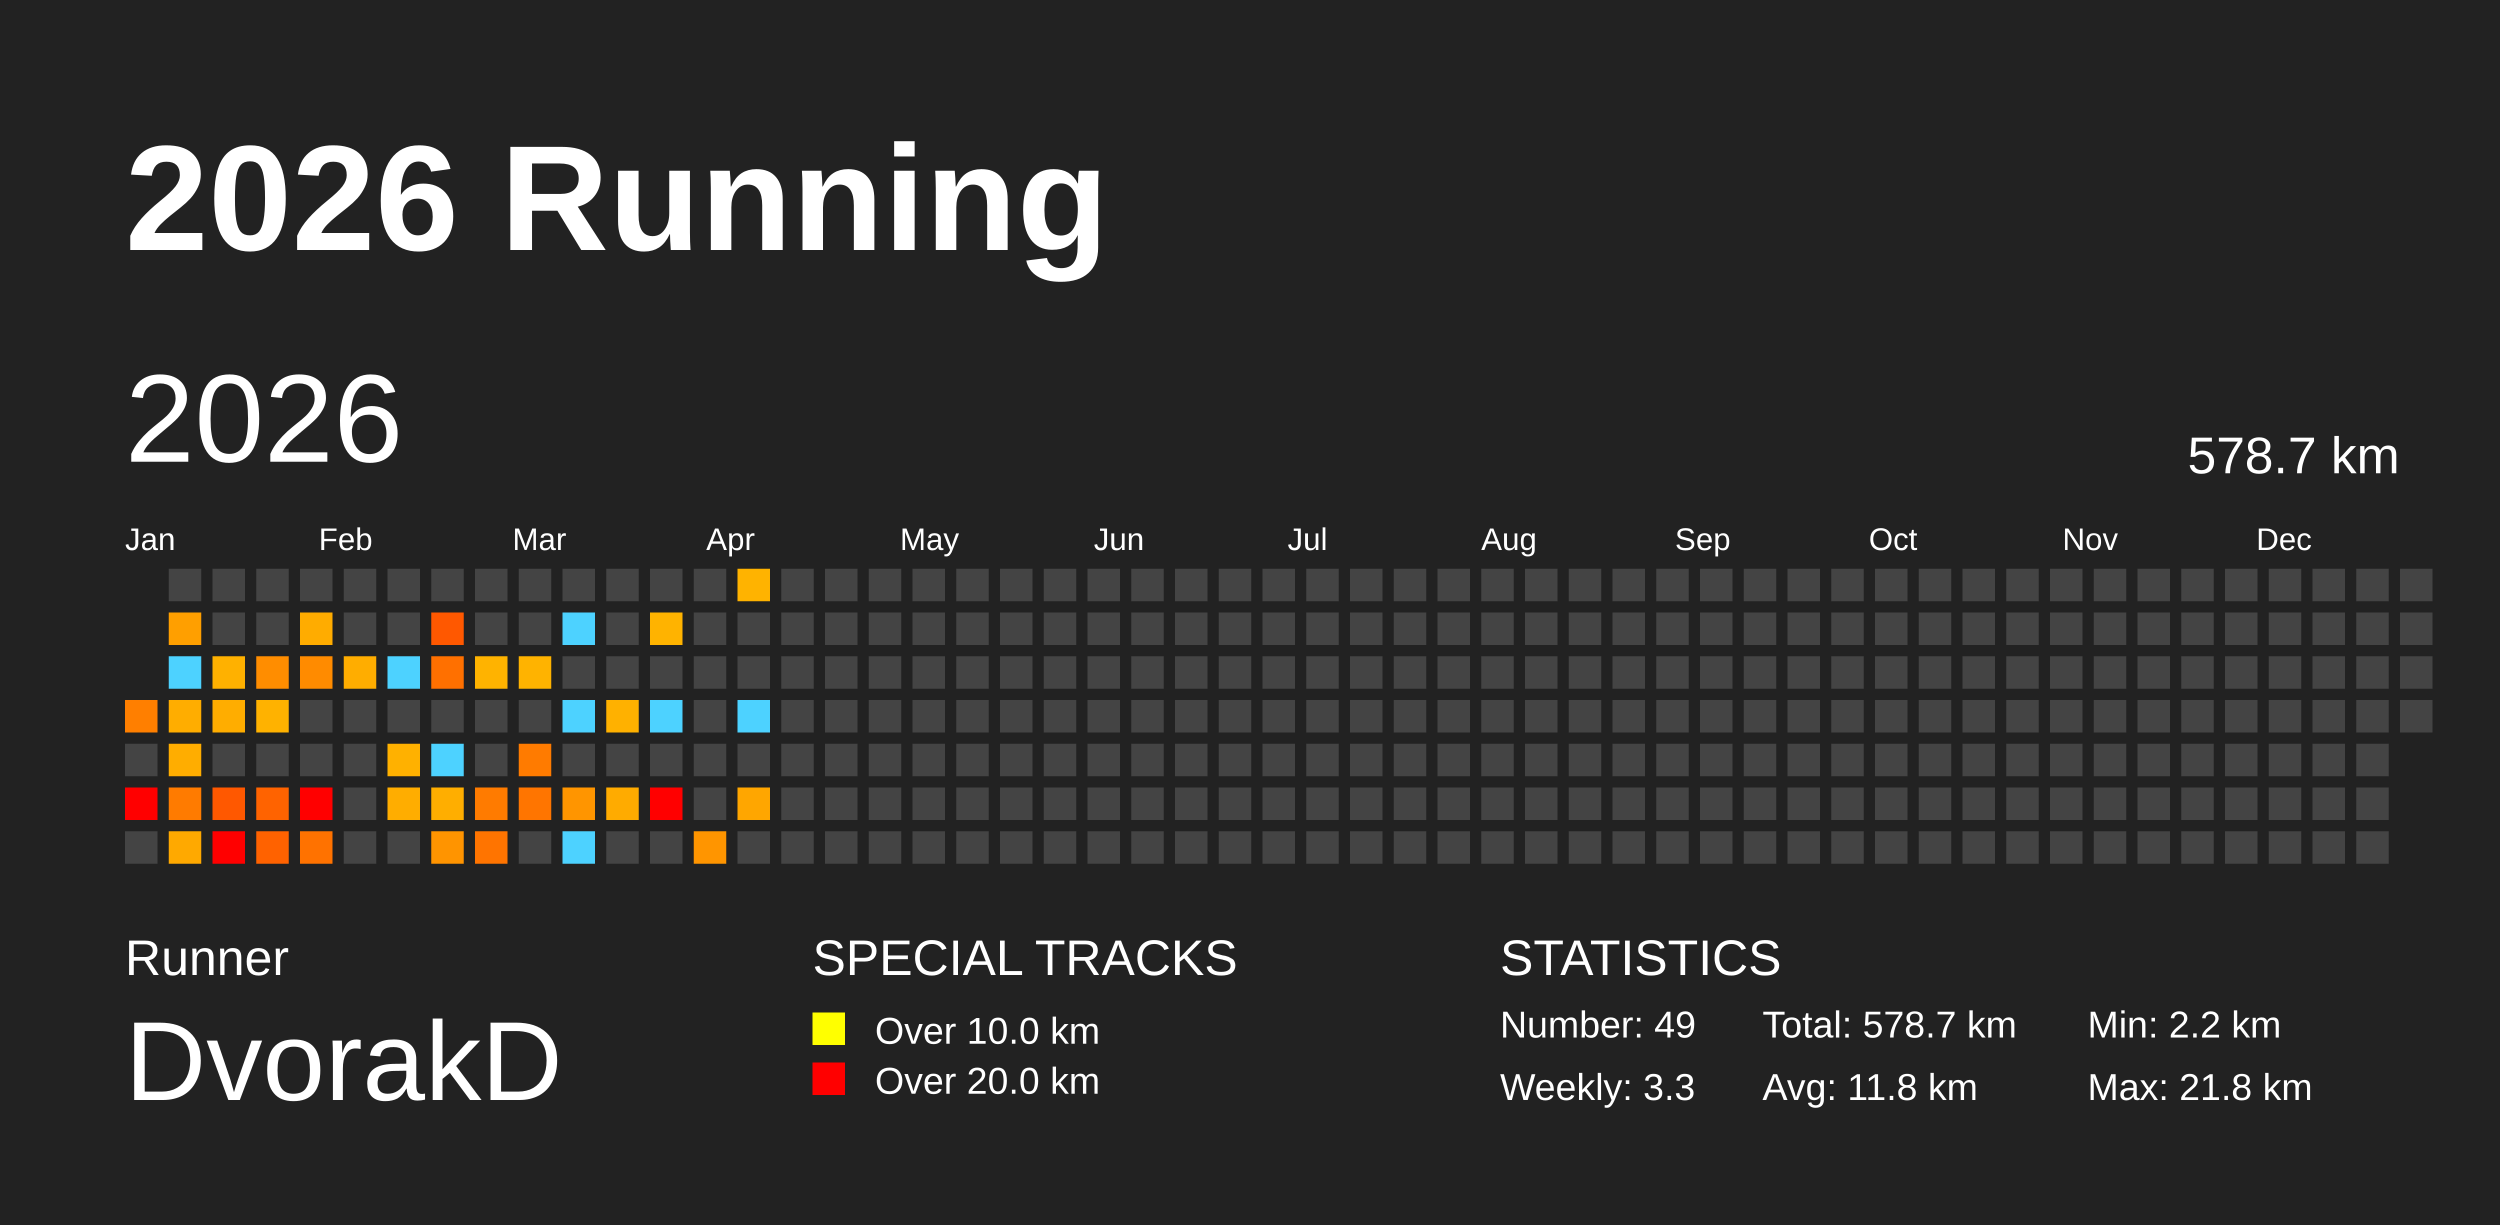
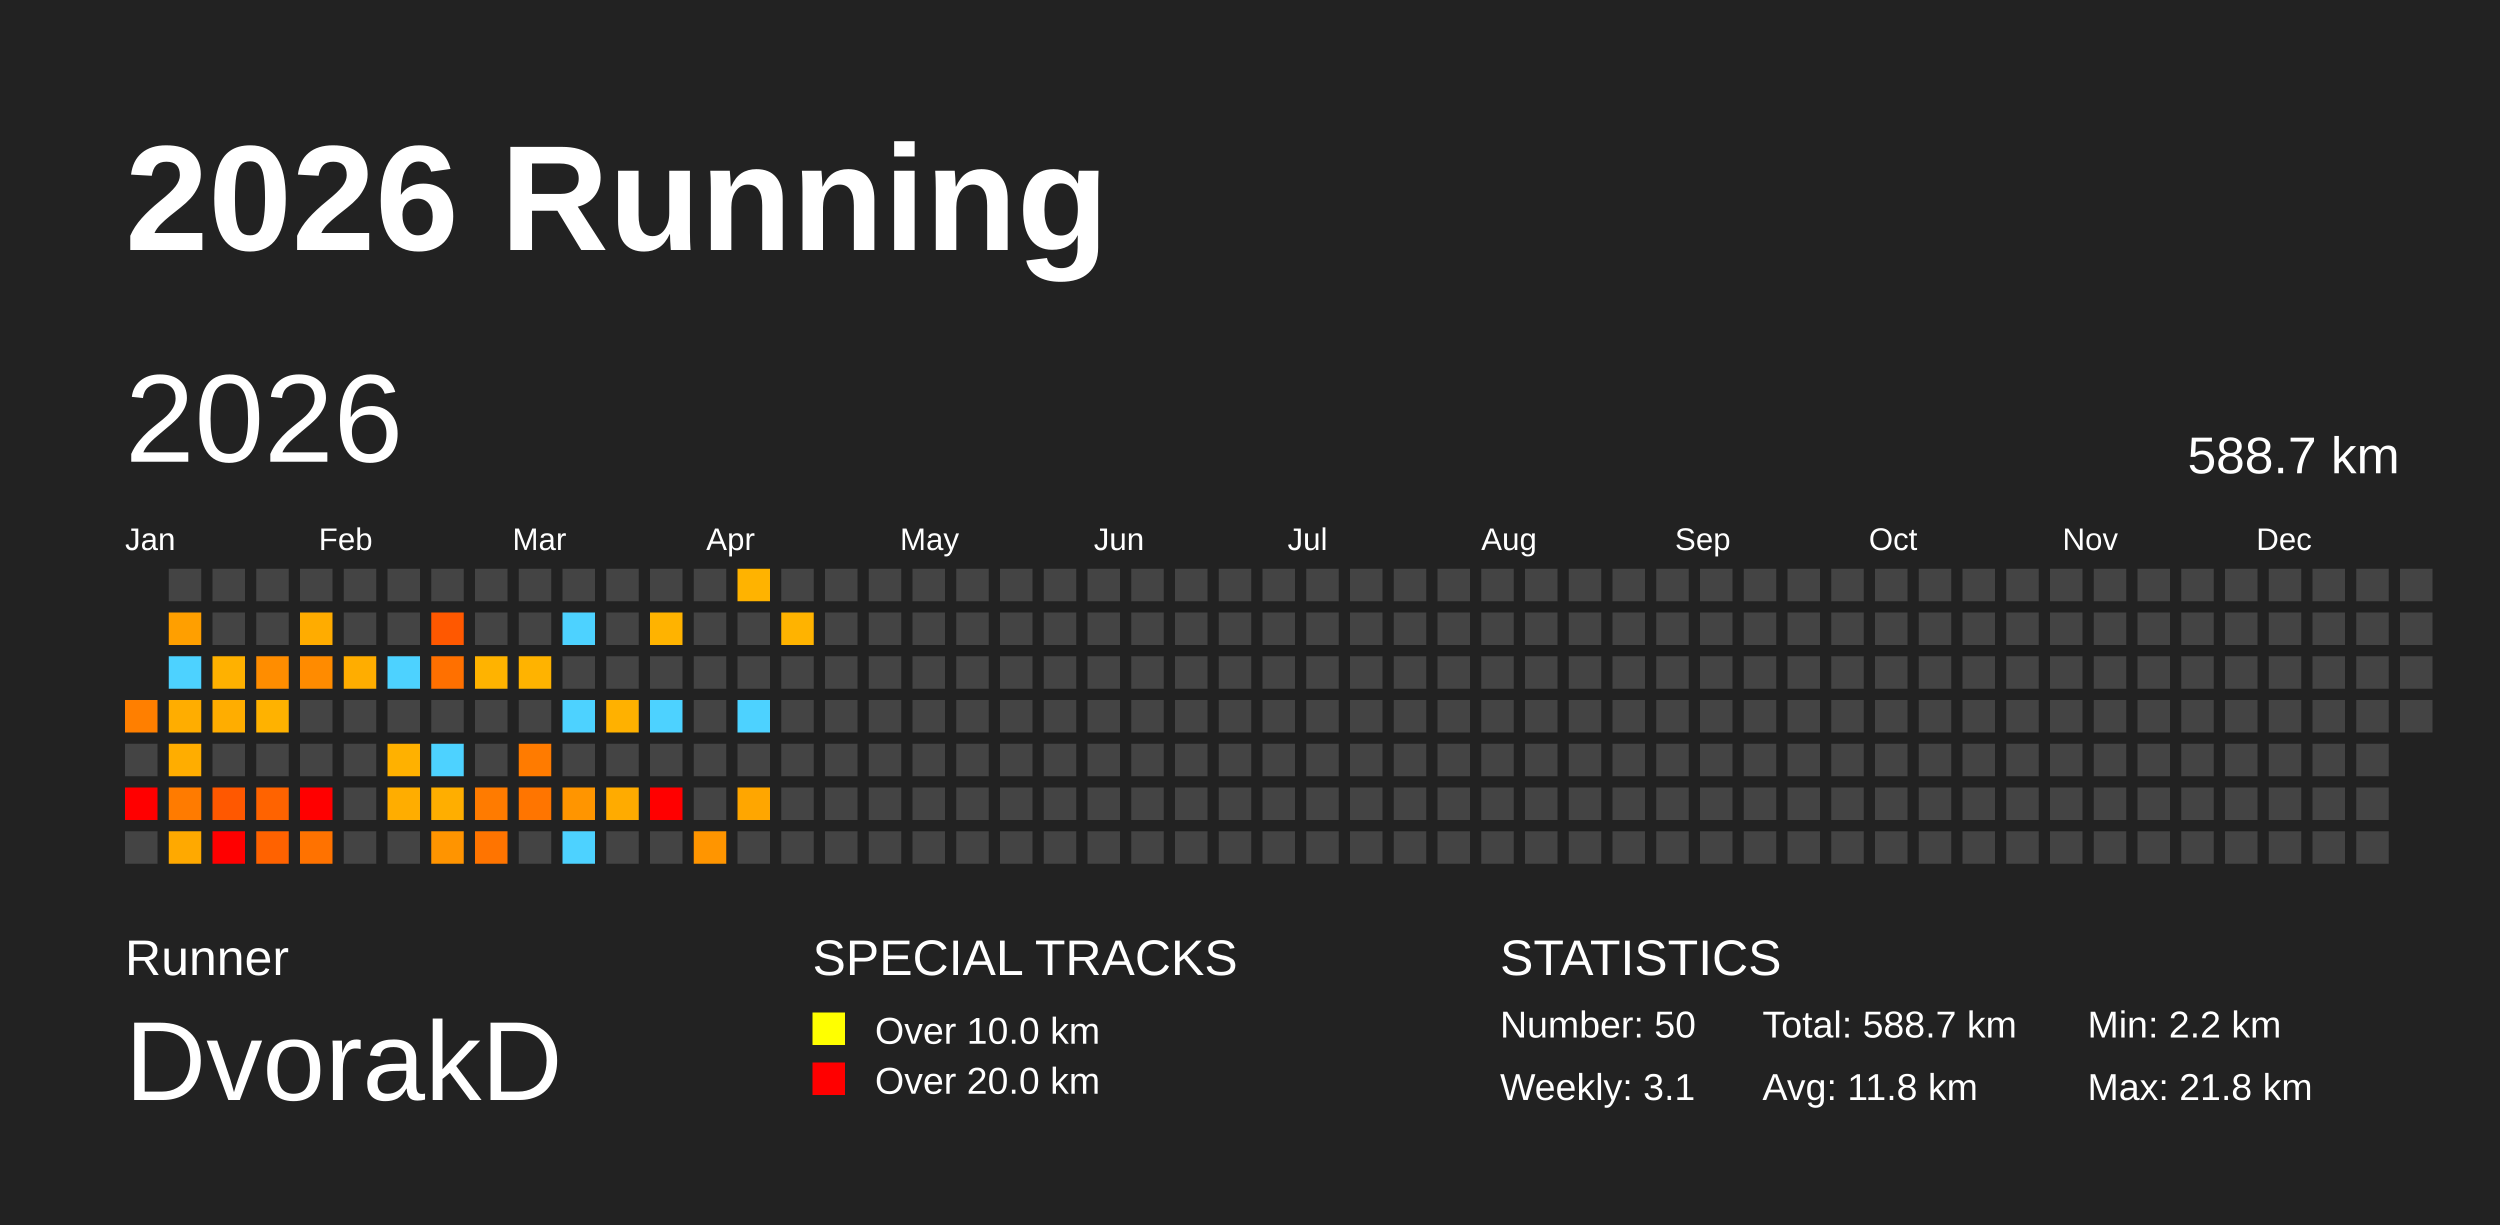
<svg xmlns="http://www.w3.org/2000/svg" baseProfile="full" height="98mm" version="1.1" viewBox="0,0,200,98" width="200mm">
  <defs />
  <rect fill="#222222" height="98" width="200" x="0" y="0" />
  <text fill="#FFFFFF" style="font-size:12px; font-family:Arial; font-weight:bold;" x="10" y="20">2026 Running</text>
  <text fill="#FFFFFF" style="font-size:4px; font-family:Arial" x="10" y="78">Runner</text>
  <text fill="#FFFFFF" style="font-size:9px; font-family:Arial" x="10" y="88">DvorakD</text>
  <text fill="#FFFFFF" style="font-size:4px; font-family:Arial" x="65" y="78">SPECIAL TRACKS</text>
  <rect fill="yellow" height="2.6" width="2.6" x="65" y="81" />
  <text fill="#FFFFFF" style="font-size:3px; font-family:Arial" x="70" y="83.5">Over 10.0 km</text>
  <rect fill="red" height="2.6" width="2.6" x="65" y="85" />
  <text fill="#FFFFFF" style="font-size:3px; font-family:Arial" x="70" y="87.5">Over 20.0 km</text>
  <text fill="#FFFFFF" style="font-size:4px; font-family:Arial" x="120" y="78">STATISTICS</text>
-   <text fill="#FFFFFF" style="font-size:3px; font-family:Arial" x="120" y="83">Number: 49</text>
-   <text fill="#FFFFFF" style="font-size:3px; font-family:Arial" x="120" y="88">Weekly: 3.3</text>
-   <text fill="#FFFFFF" style="font-size:3px; font-family:Arial" x="141" y="83">Total: 578.7 km</text>
+   <text fill="#FFFFFF" style="font-size:3px; font-family:Arial" x="120" y="83">Number: 50</text>
+   <text fill="#FFFFFF" style="font-size:3px; font-family:Arial" x="120" y="88">Weekly: 3.1</text>
+   <text fill="#FFFFFF" style="font-size:3px; font-family:Arial" x="141" y="83">Total: 588.7 km</text>
  <text fill="#FFFFFF" style="font-size:3px; font-family:Arial" x="141" y="88">Avg: 11.8 km</text>
  <text fill="#FFFFFF" style="font-size:3px; font-family:Arial" x="167" y="83">Min: 2.2 km</text>
  <text fill="#FFFFFF" style="font-size:3px; font-family:Arial" x="167" y="88">Max: 21.8 km</text>
  <text dominant-baseline="hanging" fill="#FFFFFF" style="font-size:10.0px; font-family:Arial;" x="10" y="30">2026</text>
-   <text dominant-baseline="hanging" fill="#FFFFFF" style="font-size:4.125px; font-family:Arial;" x="175" y="35">578.7 km</text>
+   <text dominant-baseline="hanging" fill="#FFFFFF" style="font-size:4.125px; font-family:Arial;" x="175" y="35">588.7 km</text>
  <text fill="#FFFFFF" style="font-size:2.5px; font-family:Arial" x="10.0" y="44">Jan</text>
  <text fill="#FFFFFF" style="font-size:2.5px; font-family:Arial" x="25.5" y="44">Feb</text>
  <text fill="#FFFFFF" style="font-size:2.5px; font-family:Arial" x="41.0" y="44">Mar</text>
  <text fill="#FFFFFF" style="font-size:2.5px; font-family:Arial" x="56.5" y="44">Apr</text>
  <text fill="#FFFFFF" style="font-size:2.5px; font-family:Arial" x="72.0" y="44">May</text>
  <text fill="#FFFFFF" style="font-size:2.5px; font-family:Arial" x="87.5" y="44">Jun</text>
  <text fill="#FFFFFF" style="font-size:2.5px; font-family:Arial" x="103.0" y="44">Jul</text>
  <text fill="#FFFFFF" style="font-size:2.5px; font-family:Arial" x="118.5" y="44">Aug</text>
  <text fill="#FFFFFF" style="font-size:2.5px; font-family:Arial" x="134.0" y="44">Sep</text>
  <text fill="#FFFFFF" style="font-size:2.5px; font-family:Arial" x="149.5" y="44">Oct</text>
  <text fill="#FFFFFF" style="font-size:2.5px; font-family:Arial" x="165.0" y="44">Nov</text>
  <text fill="#FFFFFF" style="font-size:2.5px; font-family:Arial" x="180.5" y="44">Dec</text>
  <rect fill="#ff7f00" height="2.6" width="2.6" x="10.0" y="56.0" />
  <rect fill="#444444" height="2.6" width="2.6" x="10.0" y="59.5" />
  <rect fill="red" height="2.6" width="2.6" x="10.0" y="63.0" />
  <rect fill="#444444" height="2.6" width="2.6" x="10.0" y="66.5" />
  <rect fill="#444444" height="2.6" width="2.6" x="13.5" y="45.5" />
  <rect fill="#ff9f00" height="2.6" width="2.6" x="13.5" y="49.0" />
  <rect fill="#4dd2ff" height="2.6" width="2.6" x="13.5" y="52.5" />
  <rect fill="#ffad00" height="2.6" width="2.6" x="13.5" y="56.0" />
  <rect fill="#ffad00" height="2.6" width="2.6" x="13.5" y="59.5" />
  <rect fill="#ff7b00" height="2.6" width="2.6" x="13.5" y="63.0" />
  <rect fill="#ffa900" height="2.6" width="2.6" x="13.5" y="66.5" />
  <rect fill="#444444" height="2.6" width="2.6" x="17.0" y="45.5" />
  <rect fill="#444444" height="2.6" width="2.6" x="17.0" y="49.0" />
  <rect fill="#ffb100" height="2.6" width="2.6" x="17.0" y="52.5" />
  <rect fill="#ffad00" height="2.6" width="2.6" x="17.0" y="56.0" />
  <rect fill="#444444" height="2.6" width="2.6" x="17.0" y="59.5" />
  <rect fill="#ff5800" height="2.6" width="2.6" x="17.0" y="63.0" />
  <rect fill="red" height="2.6" width="2.6" x="17.0" y="66.5" />
  <rect fill="#444444" height="2.6" width="2.6" x="20.5" y="45.5" />
  <rect fill="#444444" height="2.6" width="2.6" x="20.5" y="49.0" />
  <rect fill="#ff8d00" height="2.6" width="2.6" x="20.5" y="52.5" />
  <rect fill="#ffb200" height="2.6" width="2.6" x="20.5" y="56.0" />
  <rect fill="#444444" height="2.6" width="2.6" x="20.5" y="59.5" />
  <rect fill="#ff6300" height="2.6" width="2.6" x="20.5" y="63.0" />
  <rect fill="#ff6200" height="2.6" width="2.6" x="20.5" y="66.5" />
  <rect fill="#444444" height="2.6" width="2.6" x="24.0" y="45.5" />
  <rect fill="#ffac00" height="2.6" width="2.6" x="24.0" y="49.0" />
  <rect fill="#ff8b00" height="2.6" width="2.6" x="24.0" y="52.5" />
  <rect fill="#444444" height="2.6" width="2.6" x="24.0" y="56.0" />
  <rect fill="#444444" height="2.6" width="2.6" x="24.0" y="59.5" />
  <rect fill="red" height="2.6" width="2.6" x="24.0" y="63.0" />
  <rect fill="#ff7200" height="2.6" width="2.6" x="24.0" y="66.5" />
  <rect fill="#444444" height="2.6" width="2.6" x="27.5" y="45.5" />
  <rect fill="#444444" height="2.6" width="2.6" x="27.5" y="49.0" />
  <rect fill="#ffad00" height="2.6" width="2.6" x="27.5" y="52.5" />
  <rect fill="#444444" height="2.6" width="2.6" x="27.5" y="56.0" />
  <rect fill="#444444" height="2.6" width="2.6" x="27.5" y="59.5" />
  <rect fill="#444444" height="2.6" width="2.6" x="27.5" y="63.0" />
  <rect fill="#444444" height="2.6" width="2.6" x="27.5" y="66.5" />
  <rect fill="#444444" height="2.6" width="2.6" x="31.0" y="45.5" />
  <rect fill="#444444" height="2.6" width="2.6" x="31.0" y="49.0" />
  <rect fill="#4dd2ff" height="2.6" width="2.6" x="31.0" y="52.5" />
  <rect fill="#444444" height="2.6" width="2.6" x="31.0" y="56.0" />
  <rect fill="#ffb100" height="2.6" width="2.6" x="31.0" y="59.5" />
  <rect fill="#ffad00" height="2.6" width="2.6" x="31.0" y="63.0" />
  <rect fill="#444444" height="2.6" width="2.6" x="31.0" y="66.5" />
  <rect fill="#444444" height="2.6" width="2.6" x="34.5" y="45.5" />
  <rect fill="#ff5800" height="2.6" width="2.6" x="34.5" y="49.0" />
  <rect fill="#ff7000" height="2.6" width="2.6" x="34.5" y="52.5" />
  <rect fill="#444444" height="2.6" width="2.6" x="34.5" y="56.0" />
  <rect fill="#4dd2ff" height="2.6" width="2.6" x="34.5" y="59.5" />
  <rect fill="#ffae00" height="2.6" width="2.6" x="34.5" y="63.0" />
  <rect fill="#ff9400" height="2.6" width="2.6" x="34.5" y="66.5" />
  <rect fill="#444444" height="2.6" width="2.6" x="38.0" y="45.5" />
  <rect fill="#444444" height="2.6" width="2.6" x="38.0" y="49.0" />
  <rect fill="#ffb300" height="2.6" width="2.6" x="38.0" y="52.5" />
  <rect fill="#444444" height="2.6" width="2.6" x="38.0" y="56.0" />
  <rect fill="#444444" height="2.6" width="2.6" x="38.0" y="59.5" />
  <rect fill="#ff7b00" height="2.6" width="2.6" x="38.0" y="63.0" />
  <rect fill="#ff7400" height="2.6" width="2.6" x="38.0" y="66.5" />
  <rect fill="#444444" height="2.6" width="2.6" x="41.5" y="45.5" />
  <rect fill="#444444" height="2.6" width="2.6" x="41.5" y="49.0" />
  <rect fill="#ffb300" height="2.6" width="2.6" x="41.5" y="52.5" />
  <rect fill="#444444" height="2.6" width="2.6" x="41.5" y="56.0" />
  <rect fill="#ff7b00" height="2.6" width="2.6" x="41.5" y="59.5" />
  <rect fill="#ff7500" height="2.6" width="2.6" x="41.5" y="63.0" />
  <rect fill="#444444" height="2.6" width="2.6" x="41.5" y="66.5" />
  <rect fill="#444444" height="2.6" width="2.6" x="45.0" y="45.5" />
  <rect fill="#4dd2ff" height="2.6" width="2.6" x="45.0" y="49.0" />
  <rect fill="#444444" height="2.6" width="2.6" x="45.0" y="52.5" />
  <rect fill="#4dd2ff" height="2.6" width="2.6" x="45.0" y="56.0" />
  <rect fill="#444444" height="2.6" width="2.6" x="45.0" y="59.5" />
  <rect fill="#ff9500" height="2.6" width="2.6" x="45.0" y="63.0" />
  <rect fill="#4dd2ff" height="2.6" width="2.6" x="45.0" y="66.5" />
  <rect fill="#444444" height="2.6" width="2.6" x="48.5" y="45.5" />
  <rect fill="#444444" height="2.6" width="2.6" x="48.5" y="49.0" />
  <rect fill="#444444" height="2.6" width="2.6" x="48.5" y="52.5" />
  <rect fill="#ffb100" height="2.6" width="2.6" x="48.5" y="56.0" />
  <rect fill="#444444" height="2.6" width="2.6" x="48.5" y="59.5" />
  <rect fill="#ffab00" height="2.6" width="2.6" x="48.5" y="63.0" />
  <rect fill="#444444" height="2.6" width="2.6" x="48.5" y="66.5" />
  <rect fill="#444444" height="2.6" width="2.6" x="52.0" y="45.5" />
  <rect fill="#ffb300" height="2.6" width="2.6" x="52.0" y="49.0" />
  <rect fill="#444444" height="2.6" width="2.6" x="52.0" y="52.5" />
  <rect fill="#4dd2ff" height="2.6" width="2.6" x="52.0" y="56.0" />
  <rect fill="#444444" height="2.6" width="2.6" x="52.0" y="59.5" />
  <rect fill="red" height="2.6" width="2.6" x="52.0" y="63.0" />
  <rect fill="#444444" height="2.6" width="2.6" x="52.0" y="66.5" />
  <rect fill="#444444" height="2.6" width="2.6" x="55.5" y="45.5" />
  <rect fill="#444444" height="2.6" width="2.6" x="55.5" y="49.0" />
  <rect fill="#444444" height="2.6" width="2.6" x="55.5" y="52.5" />
  <rect fill="#444444" height="2.6" width="2.6" x="55.5" y="56.0" />
  <rect fill="#444444" height="2.6" width="2.6" x="55.5" y="59.5" />
  <rect fill="#444444" height="2.6" width="2.6" x="55.5" y="63.0" />
  <rect fill="#ff9500" height="2.6" width="2.6" x="55.5" y="66.5" />
  <rect fill="#ffb300" height="2.6" width="2.6" x="59.0" y="45.5" />
  <rect fill="#444444" height="2.6" width="2.6" x="59.0" y="49.0" />
  <rect fill="#444444" height="2.6" width="2.6" x="59.0" y="52.5" />
  <rect fill="#4dd2ff" height="2.6" width="2.6" x="59.0" y="56.0" />
  <rect fill="#444444" height="2.6" width="2.6" x="59.0" y="59.5" />
  <rect fill="#ffa600" height="2.6" width="2.6" x="59.0" y="63.0" />
  <rect fill="#444444" height="2.6" width="2.6" x="59.0" y="66.5" />
  <rect fill="#444444" height="2.6" width="2.6" x="62.5" y="45.5" />
-   <rect fill="#444444" height="2.6" width="2.6" x="62.5" y="49.0" />
+   <rect fill="#ffb300" height="2.6" width="2.6" x="62.5" y="49.0" />
  <rect fill="#444444" height="2.6" width="2.6" x="62.5" y="52.5" />
  <rect fill="#444444" height="2.6" width="2.6" x="62.5" y="56.0" />
  <rect fill="#444444" height="2.6" width="2.6" x="62.5" y="59.5" />
  <rect fill="#444444" height="2.6" width="2.6" x="62.5" y="63.0" />
  <rect fill="#444444" height="2.6" width="2.6" x="62.5" y="66.5" />
  <rect fill="#444444" height="2.6" width="2.6" x="66.0" y="45.5" />
  <rect fill="#444444" height="2.6" width="2.6" x="66.0" y="49.0" />
  <rect fill="#444444" height="2.6" width="2.6" x="66.0" y="52.5" />
  <rect fill="#444444" height="2.6" width="2.6" x="66.0" y="56.0" />
  <rect fill="#444444" height="2.6" width="2.6" x="66.0" y="59.5" />
  <rect fill="#444444" height="2.6" width="2.6" x="66.0" y="63.0" />
  <rect fill="#444444" height="2.6" width="2.6" x="66.0" y="66.5" />
  <rect fill="#444444" height="2.6" width="2.6" x="69.5" y="45.5" />
  <rect fill="#444444" height="2.6" width="2.6" x="69.5" y="49.0" />
  <rect fill="#444444" height="2.6" width="2.6" x="69.5" y="52.5" />
  <rect fill="#444444" height="2.6" width="2.6" x="69.5" y="56.0" />
  <rect fill="#444444" height="2.6" width="2.6" x="69.5" y="59.5" />
  <rect fill="#444444" height="2.6" width="2.6" x="69.5" y="63.0" />
  <rect fill="#444444" height="2.6" width="2.6" x="69.5" y="66.5" />
  <rect fill="#444444" height="2.6" width="2.6" x="73.0" y="45.5" />
  <rect fill="#444444" height="2.6" width="2.6" x="73.0" y="49.0" />
  <rect fill="#444444" height="2.6" width="2.6" x="73.0" y="52.5" />
  <rect fill="#444444" height="2.6" width="2.6" x="73.0" y="56.0" />
  <rect fill="#444444" height="2.6" width="2.6" x="73.0" y="59.5" />
  <rect fill="#444444" height="2.6" width="2.6" x="73.0" y="63.0" />
  <rect fill="#444444" height="2.6" width="2.6" x="73.0" y="66.5" />
  <rect fill="#444444" height="2.6" width="2.6" x="76.5" y="45.5" />
  <rect fill="#444444" height="2.6" width="2.6" x="76.5" y="49.0" />
  <rect fill="#444444" height="2.6" width="2.6" x="76.5" y="52.5" />
  <rect fill="#444444" height="2.6" width="2.6" x="76.5" y="56.0" />
  <rect fill="#444444" height="2.6" width="2.6" x="76.5" y="59.5" />
  <rect fill="#444444" height="2.6" width="2.6" x="76.5" y="63.0" />
  <rect fill="#444444" height="2.6" width="2.6" x="76.5" y="66.5" />
  <rect fill="#444444" height="2.6" width="2.6" x="80.0" y="45.5" />
  <rect fill="#444444" height="2.6" width="2.6" x="80.0" y="49.0" />
  <rect fill="#444444" height="2.6" width="2.6" x="80.0" y="52.5" />
  <rect fill="#444444" height="2.6" width="2.6" x="80.0" y="56.0" />
  <rect fill="#444444" height="2.6" width="2.6" x="80.0" y="59.5" />
  <rect fill="#444444" height="2.6" width="2.6" x="80.0" y="63.0" />
  <rect fill="#444444" height="2.6" width="2.6" x="80.0" y="66.5" />
  <rect fill="#444444" height="2.6" width="2.6" x="83.5" y="45.5" />
  <rect fill="#444444" height="2.6" width="2.6" x="83.5" y="49.0" />
  <rect fill="#444444" height="2.6" width="2.6" x="83.5" y="52.5" />
  <rect fill="#444444" height="2.6" width="2.6" x="83.5" y="56.0" />
  <rect fill="#444444" height="2.6" width="2.6" x="83.5" y="59.5" />
  <rect fill="#444444" height="2.6" width="2.6" x="83.5" y="63.0" />
  <rect fill="#444444" height="2.6" width="2.6" x="83.5" y="66.5" />
  <rect fill="#444444" height="2.6" width="2.6" x="87.0" y="45.5" />
  <rect fill="#444444" height="2.6" width="2.6" x="87.0" y="49.0" />
  <rect fill="#444444" height="2.6" width="2.6" x="87.0" y="52.5" />
  <rect fill="#444444" height="2.6" width="2.6" x="87.0" y="56.0" />
  <rect fill="#444444" height="2.6" width="2.6" x="87.0" y="59.5" />
  <rect fill="#444444" height="2.6" width="2.6" x="87.0" y="63.0" />
  <rect fill="#444444" height="2.6" width="2.6" x="87.0" y="66.5" />
  <rect fill="#444444" height="2.6" width="2.6" x="90.5" y="45.5" />
  <rect fill="#444444" height="2.6" width="2.6" x="90.5" y="49.0" />
  <rect fill="#444444" height="2.6" width="2.6" x="90.5" y="52.5" />
  <rect fill="#444444" height="2.6" width="2.6" x="90.5" y="56.0" />
  <rect fill="#444444" height="2.6" width="2.6" x="90.5" y="59.5" />
  <rect fill="#444444" height="2.6" width="2.6" x="90.5" y="63.0" />
  <rect fill="#444444" height="2.6" width="2.6" x="90.5" y="66.5" />
  <rect fill="#444444" height="2.6" width="2.6" x="94.0" y="45.5" />
  <rect fill="#444444" height="2.6" width="2.6" x="94.0" y="49.0" />
  <rect fill="#444444" height="2.6" width="2.6" x="94.0" y="52.5" />
  <rect fill="#444444" height="2.6" width="2.6" x="94.0" y="56.0" />
  <rect fill="#444444" height="2.6" width="2.6" x="94.0" y="59.5" />
  <rect fill="#444444" height="2.6" width="2.6" x="94.0" y="63.0" />
  <rect fill="#444444" height="2.6" width="2.6" x="94.0" y="66.5" />
  <rect fill="#444444" height="2.6" width="2.6" x="97.5" y="45.5" />
  <rect fill="#444444" height="2.6" width="2.6" x="97.5" y="49.0" />
  <rect fill="#444444" height="2.6" width="2.6" x="97.5" y="52.5" />
  <rect fill="#444444" height="2.6" width="2.6" x="97.5" y="56.0" />
  <rect fill="#444444" height="2.6" width="2.6" x="97.5" y="59.5" />
  <rect fill="#444444" height="2.6" width="2.6" x="97.5" y="63.0" />
  <rect fill="#444444" height="2.6" width="2.6" x="97.5" y="66.5" />
  <rect fill="#444444" height="2.6" width="2.6" x="101.0" y="45.5" />
  <rect fill="#444444" height="2.6" width="2.6" x="101.0" y="49.0" />
  <rect fill="#444444" height="2.6" width="2.6" x="101.0" y="52.5" />
  <rect fill="#444444" height="2.6" width="2.6" x="101.0" y="56.0" />
  <rect fill="#444444" height="2.6" width="2.6" x="101.0" y="59.5" />
  <rect fill="#444444" height="2.6" width="2.6" x="101.0" y="63.0" />
  <rect fill="#444444" height="2.6" width="2.6" x="101.0" y="66.5" />
  <rect fill="#444444" height="2.6" width="2.6" x="104.5" y="45.5" />
  <rect fill="#444444" height="2.6" width="2.6" x="104.5" y="49.0" />
  <rect fill="#444444" height="2.6" width="2.6" x="104.5" y="52.5" />
  <rect fill="#444444" height="2.6" width="2.6" x="104.5" y="56.0" />
  <rect fill="#444444" height="2.6" width="2.6" x="104.5" y="59.5" />
  <rect fill="#444444" height="2.6" width="2.6" x="104.5" y="63.0" />
  <rect fill="#444444" height="2.6" width="2.6" x="104.5" y="66.5" />
  <rect fill="#444444" height="2.6" width="2.6" x="108.0" y="45.5" />
  <rect fill="#444444" height="2.6" width="2.6" x="108.0" y="49.0" />
  <rect fill="#444444" height="2.6" width="2.6" x="108.0" y="52.5" />
  <rect fill="#444444" height="2.6" width="2.6" x="108.0" y="56.0" />
  <rect fill="#444444" height="2.6" width="2.6" x="108.0" y="59.5" />
  <rect fill="#444444" height="2.6" width="2.6" x="108.0" y="63.0" />
  <rect fill="#444444" height="2.6" width="2.6" x="108.0" y="66.5" />
  <rect fill="#444444" height="2.6" width="2.6" x="111.5" y="45.5" />
  <rect fill="#444444" height="2.6" width="2.6" x="111.5" y="49.0" />
  <rect fill="#444444" height="2.6" width="2.6" x="111.5" y="52.5" />
  <rect fill="#444444" height="2.6" width="2.6" x="111.5" y="56.0" />
  <rect fill="#444444" height="2.6" width="2.6" x="111.5" y="59.5" />
  <rect fill="#444444" height="2.6" width="2.6" x="111.5" y="63.0" />
  <rect fill="#444444" height="2.6" width="2.6" x="111.5" y="66.5" />
  <rect fill="#444444" height="2.6" width="2.6" x="115.0" y="45.5" />
  <rect fill="#444444" height="2.6" width="2.6" x="115.0" y="49.0" />
  <rect fill="#444444" height="2.6" width="2.6" x="115.0" y="52.5" />
  <rect fill="#444444" height="2.6" width="2.6" x="115.0" y="56.0" />
  <rect fill="#444444" height="2.6" width="2.6" x="115.0" y="59.5" />
  <rect fill="#444444" height="2.6" width="2.6" x="115.0" y="63.0" />
  <rect fill="#444444" height="2.6" width="2.6" x="115.0" y="66.5" />
  <rect fill="#444444" height="2.6" width="2.6" x="118.5" y="45.5" />
  <rect fill="#444444" height="2.6" width="2.6" x="118.5" y="49.0" />
  <rect fill="#444444" height="2.6" width="2.6" x="118.5" y="52.5" />
  <rect fill="#444444" height="2.6" width="2.6" x="118.5" y="56.0" />
  <rect fill="#444444" height="2.6" width="2.6" x="118.5" y="59.5" />
  <rect fill="#444444" height="2.6" width="2.6" x="118.5" y="63.0" />
  <rect fill="#444444" height="2.6" width="2.6" x="118.5" y="66.5" />
  <rect fill="#444444" height="2.6" width="2.6" x="122.0" y="45.5" />
  <rect fill="#444444" height="2.6" width="2.6" x="122.0" y="49.0" />
  <rect fill="#444444" height="2.6" width="2.6" x="122.0" y="52.5" />
  <rect fill="#444444" height="2.6" width="2.6" x="122.0" y="56.0" />
  <rect fill="#444444" height="2.6" width="2.6" x="122.0" y="59.5" />
  <rect fill="#444444" height="2.6" width="2.6" x="122.0" y="63.0" />
  <rect fill="#444444" height="2.6" width="2.6" x="122.0" y="66.5" />
  <rect fill="#444444" height="2.6" width="2.6" x="125.5" y="45.5" />
  <rect fill="#444444" height="2.6" width="2.6" x="125.5" y="49.0" />
  <rect fill="#444444" height="2.6" width="2.6" x="125.5" y="52.5" />
  <rect fill="#444444" height="2.6" width="2.6" x="125.5" y="56.0" />
  <rect fill="#444444" height="2.6" width="2.6" x="125.5" y="59.5" />
  <rect fill="#444444" height="2.6" width="2.6" x="125.5" y="63.0" />
  <rect fill="#444444" height="2.6" width="2.6" x="125.5" y="66.5" />
  <rect fill="#444444" height="2.6" width="2.6" x="129.0" y="45.5" />
  <rect fill="#444444" height="2.6" width="2.6" x="129.0" y="49.0" />
  <rect fill="#444444" height="2.6" width="2.6" x="129.0" y="52.5" />
  <rect fill="#444444" height="2.6" width="2.6" x="129.0" y="56.0" />
  <rect fill="#444444" height="2.6" width="2.6" x="129.0" y="59.5" />
  <rect fill="#444444" height="2.6" width="2.6" x="129.0" y="63.0" />
  <rect fill="#444444" height="2.6" width="2.6" x="129.0" y="66.5" />
  <rect fill="#444444" height="2.6" width="2.6" x="132.5" y="45.5" />
  <rect fill="#444444" height="2.6" width="2.6" x="132.5" y="49.0" />
  <rect fill="#444444" height="2.6" width="2.6" x="132.5" y="52.5" />
  <rect fill="#444444" height="2.6" width="2.6" x="132.5" y="56.0" />
  <rect fill="#444444" height="2.6" width="2.6" x="132.5" y="59.5" />
  <rect fill="#444444" height="2.6" width="2.6" x="132.5" y="63.0" />
  <rect fill="#444444" height="2.6" width="2.6" x="132.5" y="66.5" />
  <rect fill="#444444" height="2.6" width="2.6" x="136.0" y="45.5" />
  <rect fill="#444444" height="2.6" width="2.6" x="136.0" y="49.0" />
  <rect fill="#444444" height="2.6" width="2.6" x="136.0" y="52.5" />
  <rect fill="#444444" height="2.6" width="2.6" x="136.0" y="56.0" />
  <rect fill="#444444" height="2.6" width="2.6" x="136.0" y="59.5" />
  <rect fill="#444444" height="2.6" width="2.6" x="136.0" y="63.0" />
  <rect fill="#444444" height="2.6" width="2.6" x="136.0" y="66.5" />
  <rect fill="#444444" height="2.6" width="2.6" x="139.5" y="45.5" />
  <rect fill="#444444" height="2.6" width="2.6" x="139.5" y="49.0" />
  <rect fill="#444444" height="2.6" width="2.6" x="139.5" y="52.5" />
  <rect fill="#444444" height="2.6" width="2.6" x="139.5" y="56.0" />
  <rect fill="#444444" height="2.6" width="2.6" x="139.5" y="59.5" />
  <rect fill="#444444" height="2.6" width="2.6" x="139.5" y="63.0" />
  <rect fill="#444444" height="2.6" width="2.6" x="139.5" y="66.5" />
  <rect fill="#444444" height="2.6" width="2.6" x="143.0" y="45.5" />
  <rect fill="#444444" height="2.6" width="2.6" x="143.0" y="49.0" />
  <rect fill="#444444" height="2.6" width="2.6" x="143.0" y="52.5" />
  <rect fill="#444444" height="2.6" width="2.6" x="143.0" y="56.0" />
  <rect fill="#444444" height="2.6" width="2.6" x="143.0" y="59.5" />
  <rect fill="#444444" height="2.6" width="2.6" x="143.0" y="63.0" />
  <rect fill="#444444" height="2.6" width="2.6" x="143.0" y="66.5" />
  <rect fill="#444444" height="2.6" width="2.6" x="146.5" y="45.5" />
  <rect fill="#444444" height="2.6" width="2.6" x="146.5" y="49.0" />
  <rect fill="#444444" height="2.6" width="2.6" x="146.5" y="52.5" />
  <rect fill="#444444" height="2.6" width="2.6" x="146.5" y="56.0" />
  <rect fill="#444444" height="2.6" width="2.6" x="146.5" y="59.5" />
  <rect fill="#444444" height="2.6" width="2.6" x="146.5" y="63.0" />
  <rect fill="#444444" height="2.6" width="2.6" x="146.5" y="66.5" />
  <rect fill="#444444" height="2.6" width="2.6" x="150.0" y="45.5" />
  <rect fill="#444444" height="2.6" width="2.6" x="150.0" y="49.0" />
  <rect fill="#444444" height="2.6" width="2.6" x="150.0" y="52.5" />
  <rect fill="#444444" height="2.6" width="2.6" x="150.0" y="56.0" />
  <rect fill="#444444" height="2.6" width="2.6" x="150.0" y="59.5" />
  <rect fill="#444444" height="2.6" width="2.6" x="150.0" y="63.0" />
  <rect fill="#444444" height="2.6" width="2.6" x="150.0" y="66.5" />
  <rect fill="#444444" height="2.6" width="2.6" x="153.5" y="45.5" />
  <rect fill="#444444" height="2.6" width="2.6" x="153.5" y="49.0" />
  <rect fill="#444444" height="2.6" width="2.6" x="153.5" y="52.5" />
  <rect fill="#444444" height="2.6" width="2.6" x="153.5" y="56.0" />
  <rect fill="#444444" height="2.6" width="2.6" x="153.5" y="59.5" />
  <rect fill="#444444" height="2.6" width="2.6" x="153.5" y="63.0" />
  <rect fill="#444444" height="2.6" width="2.6" x="153.5" y="66.5" />
  <rect fill="#444444" height="2.6" width="2.6" x="157.0" y="45.5" />
  <rect fill="#444444" height="2.6" width="2.6" x="157.0" y="49.0" />
  <rect fill="#444444" height="2.6" width="2.6" x="157.0" y="52.5" />
  <rect fill="#444444" height="2.6" width="2.6" x="157.0" y="56.0" />
  <rect fill="#444444" height="2.6" width="2.6" x="157.0" y="59.5" />
  <rect fill="#444444" height="2.6" width="2.6" x="157.0" y="63.0" />
  <rect fill="#444444" height="2.6" width="2.6" x="157.0" y="66.5" />
  <rect fill="#444444" height="2.6" width="2.6" x="160.5" y="45.5" />
  <rect fill="#444444" height="2.6" width="2.6" x="160.5" y="49.0" />
  <rect fill="#444444" height="2.6" width="2.6" x="160.5" y="52.5" />
  <rect fill="#444444" height="2.6" width="2.6" x="160.5" y="56.0" />
  <rect fill="#444444" height="2.6" width="2.6" x="160.5" y="59.5" />
  <rect fill="#444444" height="2.6" width="2.6" x="160.5" y="63.0" />
  <rect fill="#444444" height="2.6" width="2.6" x="160.5" y="66.5" />
  <rect fill="#444444" height="2.6" width="2.6" x="164.0" y="45.5" />
  <rect fill="#444444" height="2.6" width="2.6" x="164.0" y="49.0" />
  <rect fill="#444444" height="2.6" width="2.6" x="164.0" y="52.5" />
  <rect fill="#444444" height="2.6" width="2.6" x="164.0" y="56.0" />
  <rect fill="#444444" height="2.6" width="2.6" x="164.0" y="59.5" />
  <rect fill="#444444" height="2.6" width="2.6" x="164.0" y="63.0" />
  <rect fill="#444444" height="2.6" width="2.6" x="164.0" y="66.5" />
  <rect fill="#444444" height="2.6" width="2.6" x="167.5" y="45.5" />
  <rect fill="#444444" height="2.6" width="2.6" x="167.5" y="49.0" />
  <rect fill="#444444" height="2.6" width="2.6" x="167.5" y="52.5" />
  <rect fill="#444444" height="2.6" width="2.6" x="167.5" y="56.0" />
  <rect fill="#444444" height="2.6" width="2.6" x="167.5" y="59.5" />
  <rect fill="#444444" height="2.6" width="2.6" x="167.5" y="63.0" />
  <rect fill="#444444" height="2.6" width="2.6" x="167.5" y="66.5" />
  <rect fill="#444444" height="2.6" width="2.6" x="171.0" y="45.5" />
  <rect fill="#444444" height="2.6" width="2.6" x="171.0" y="49.0" />
  <rect fill="#444444" height="2.6" width="2.6" x="171.0" y="52.5" />
  <rect fill="#444444" height="2.6" width="2.6" x="171.0" y="56.0" />
  <rect fill="#444444" height="2.6" width="2.6" x="171.0" y="59.5" />
  <rect fill="#444444" height="2.6" width="2.6" x="171.0" y="63.0" />
  <rect fill="#444444" height="2.6" width="2.6" x="171.0" y="66.5" />
  <rect fill="#444444" height="2.6" width="2.6" x="174.5" y="45.5" />
  <rect fill="#444444" height="2.6" width="2.6" x="174.5" y="49.0" />
  <rect fill="#444444" height="2.6" width="2.6" x="174.5" y="52.5" />
  <rect fill="#444444" height="2.6" width="2.6" x="174.5" y="56.0" />
  <rect fill="#444444" height="2.6" width="2.6" x="174.5" y="59.5" />
  <rect fill="#444444" height="2.6" width="2.6" x="174.5" y="63.0" />
  <rect fill="#444444" height="2.6" width="2.6" x="174.5" y="66.5" />
  <rect fill="#444444" height="2.6" width="2.6" x="178.0" y="45.5" />
  <rect fill="#444444" height="2.6" width="2.6" x="178.0" y="49.0" />
  <rect fill="#444444" height="2.6" width="2.6" x="178.0" y="52.5" />
  <rect fill="#444444" height="2.6" width="2.6" x="178.0" y="56.0" />
  <rect fill="#444444" height="2.6" width="2.6" x="178.0" y="59.5" />
  <rect fill="#444444" height="2.6" width="2.6" x="178.0" y="63.0" />
  <rect fill="#444444" height="2.6" width="2.6" x="178.0" y="66.5" />
  <rect fill="#444444" height="2.6" width="2.6" x="181.5" y="45.5" />
  <rect fill="#444444" height="2.6" width="2.6" x="181.5" y="49.0" />
  <rect fill="#444444" height="2.6" width="2.6" x="181.5" y="52.5" />
  <rect fill="#444444" height="2.6" width="2.6" x="181.5" y="56.0" />
  <rect fill="#444444" height="2.6" width="2.6" x="181.5" y="59.5" />
  <rect fill="#444444" height="2.6" width="2.6" x="181.5" y="63.0" />
  <rect fill="#444444" height="2.6" width="2.6" x="181.5" y="66.5" />
  <rect fill="#444444" height="2.6" width="2.6" x="185.0" y="45.5" />
  <rect fill="#444444" height="2.6" width="2.6" x="185.0" y="49.0" />
  <rect fill="#444444" height="2.6" width="2.6" x="185.0" y="52.5" />
  <rect fill="#444444" height="2.6" width="2.6" x="185.0" y="56.0" />
  <rect fill="#444444" height="2.6" width="2.6" x="185.0" y="59.5" />
  <rect fill="#444444" height="2.6" width="2.6" x="185.0" y="63.0" />
  <rect fill="#444444" height="2.6" width="2.6" x="185.0" y="66.5" />
  <rect fill="#444444" height="2.6" width="2.6" x="188.5" y="45.5" />
  <rect fill="#444444" height="2.6" width="2.6" x="188.5" y="49.0" />
  <rect fill="#444444" height="2.6" width="2.6" x="188.5" y="52.5" />
  <rect fill="#444444" height="2.6" width="2.6" x="188.5" y="56.0" />
  <rect fill="#444444" height="2.6" width="2.6" x="188.5" y="59.5" />
  <rect fill="#444444" height="2.6" width="2.6" x="188.5" y="63.0" />
  <rect fill="#444444" height="2.6" width="2.6" x="188.5" y="66.5" />
  <rect fill="#444444" height="2.6" width="2.6" x="192.0" y="45.5" />
  <rect fill="#444444" height="2.6" width="2.6" x="192.0" y="49.0" />
  <rect fill="#444444" height="2.6" width="2.6" x="192.0" y="52.5" />
  <rect fill="#444444" height="2.6" width="2.6" x="192.0" y="56.0" />
</svg>
